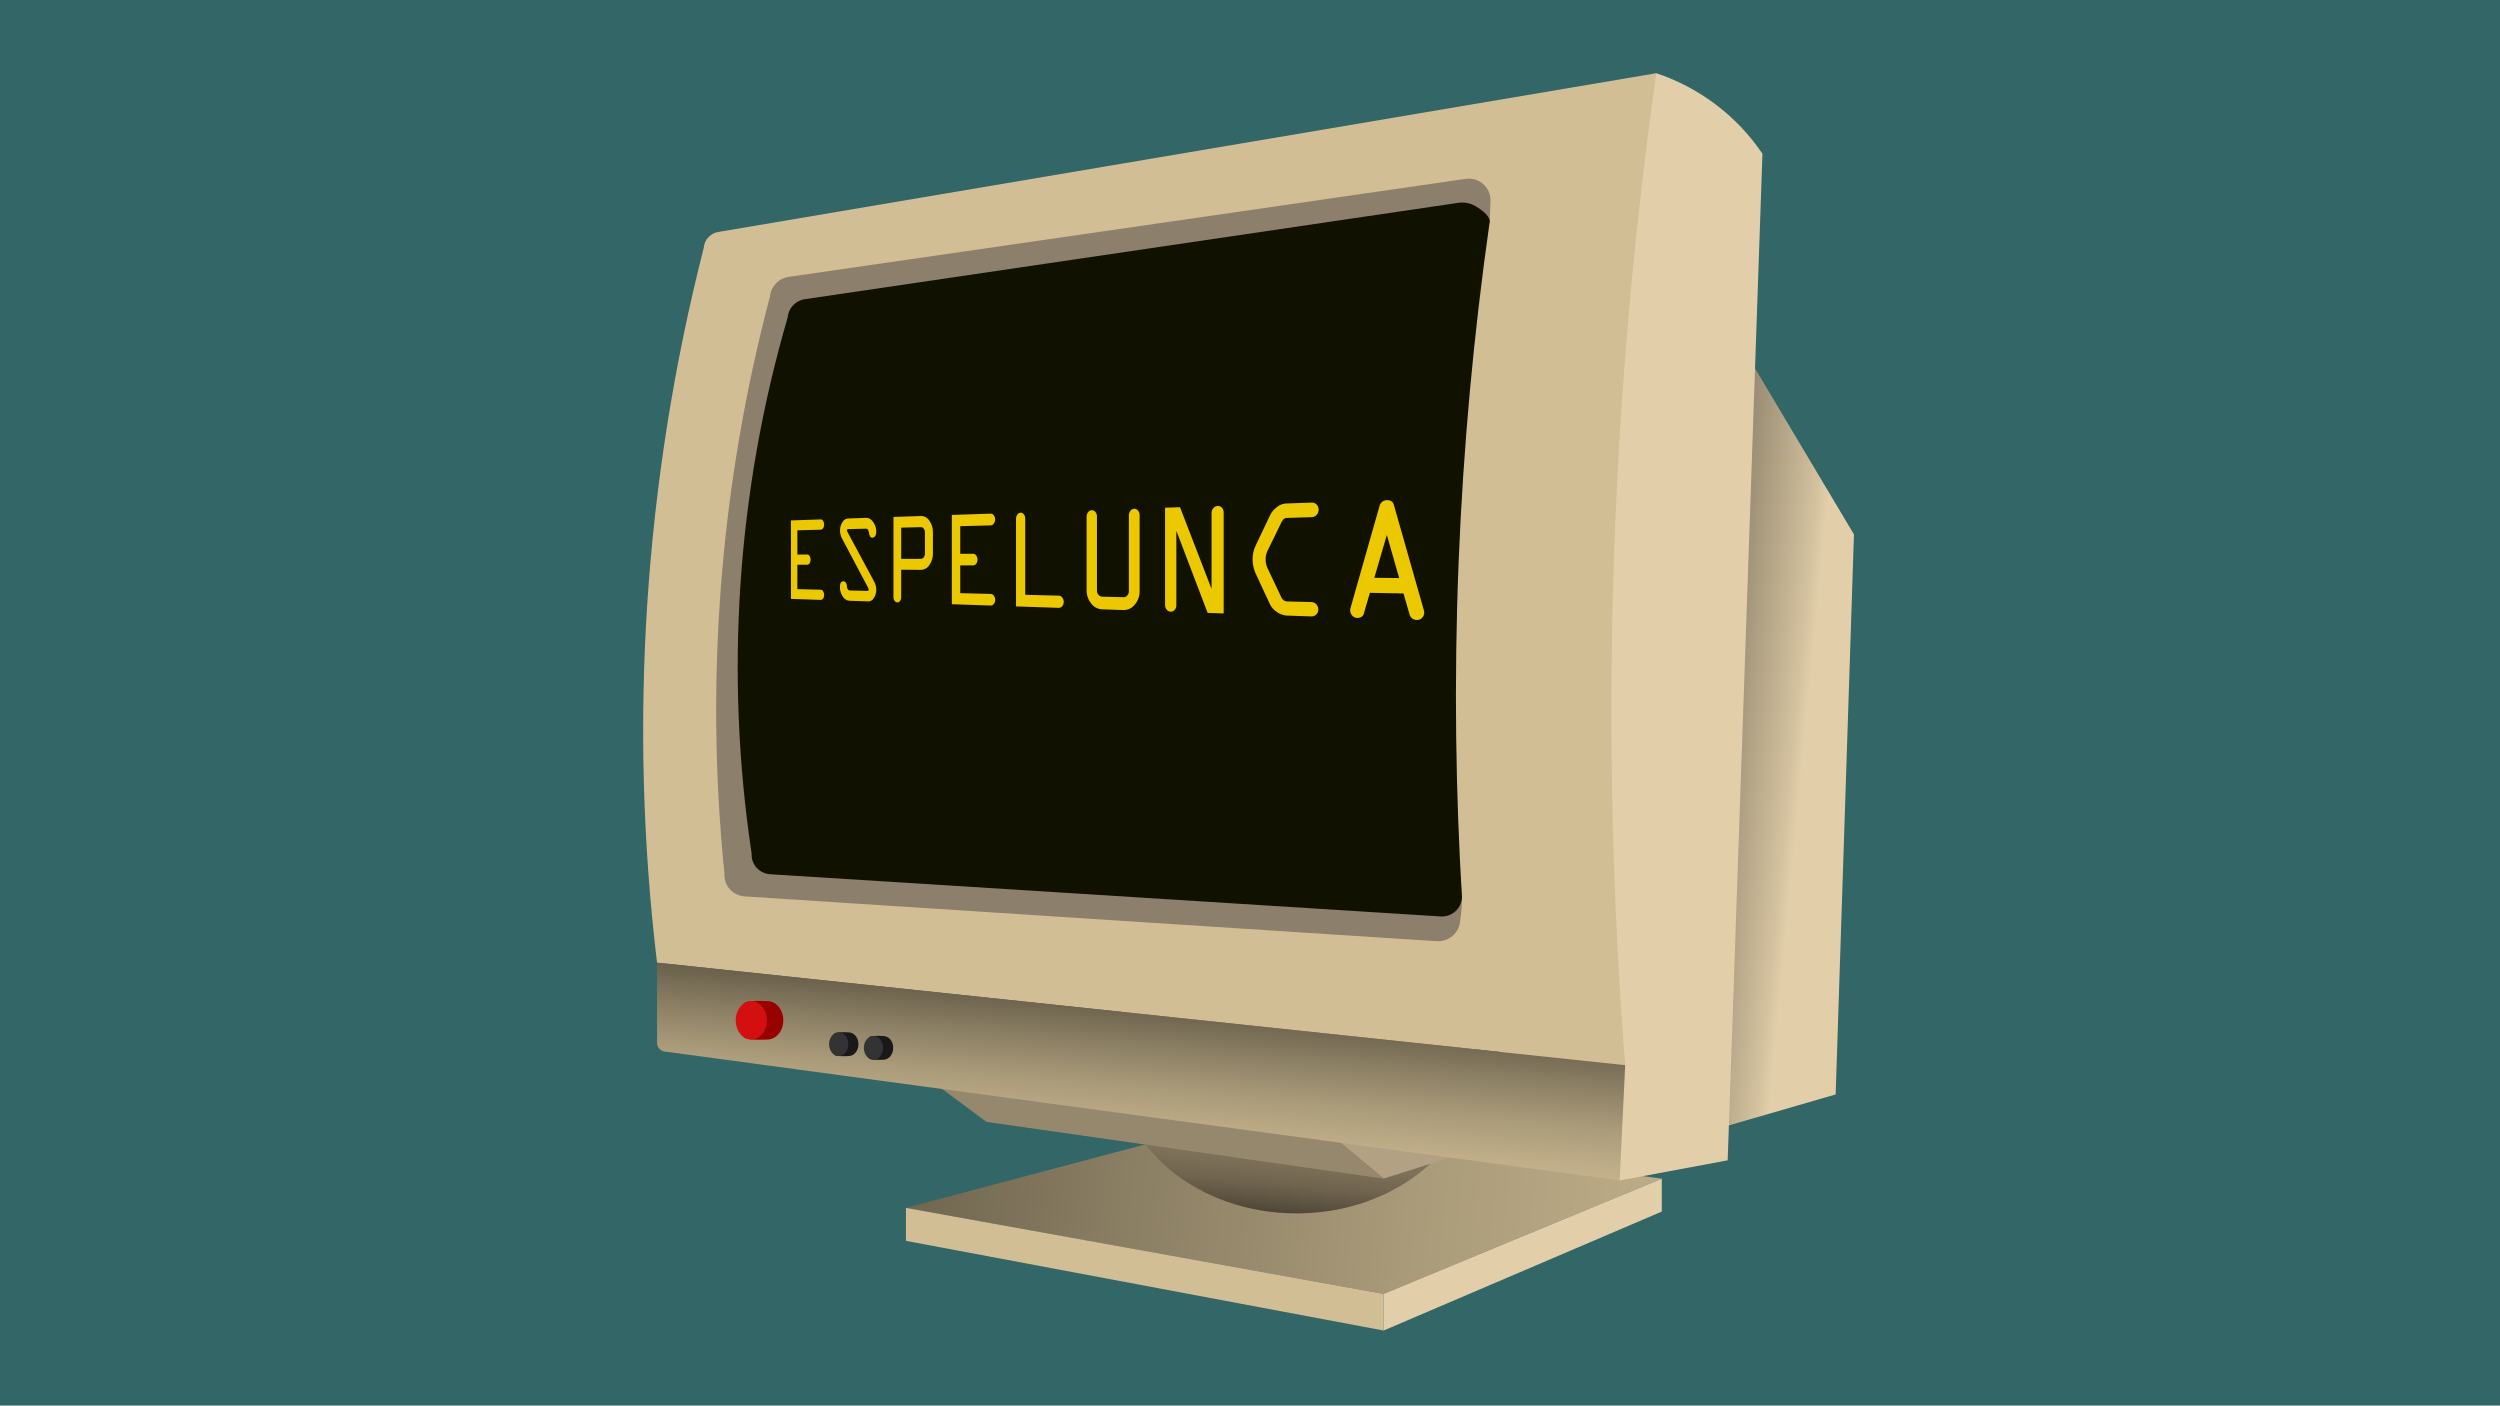
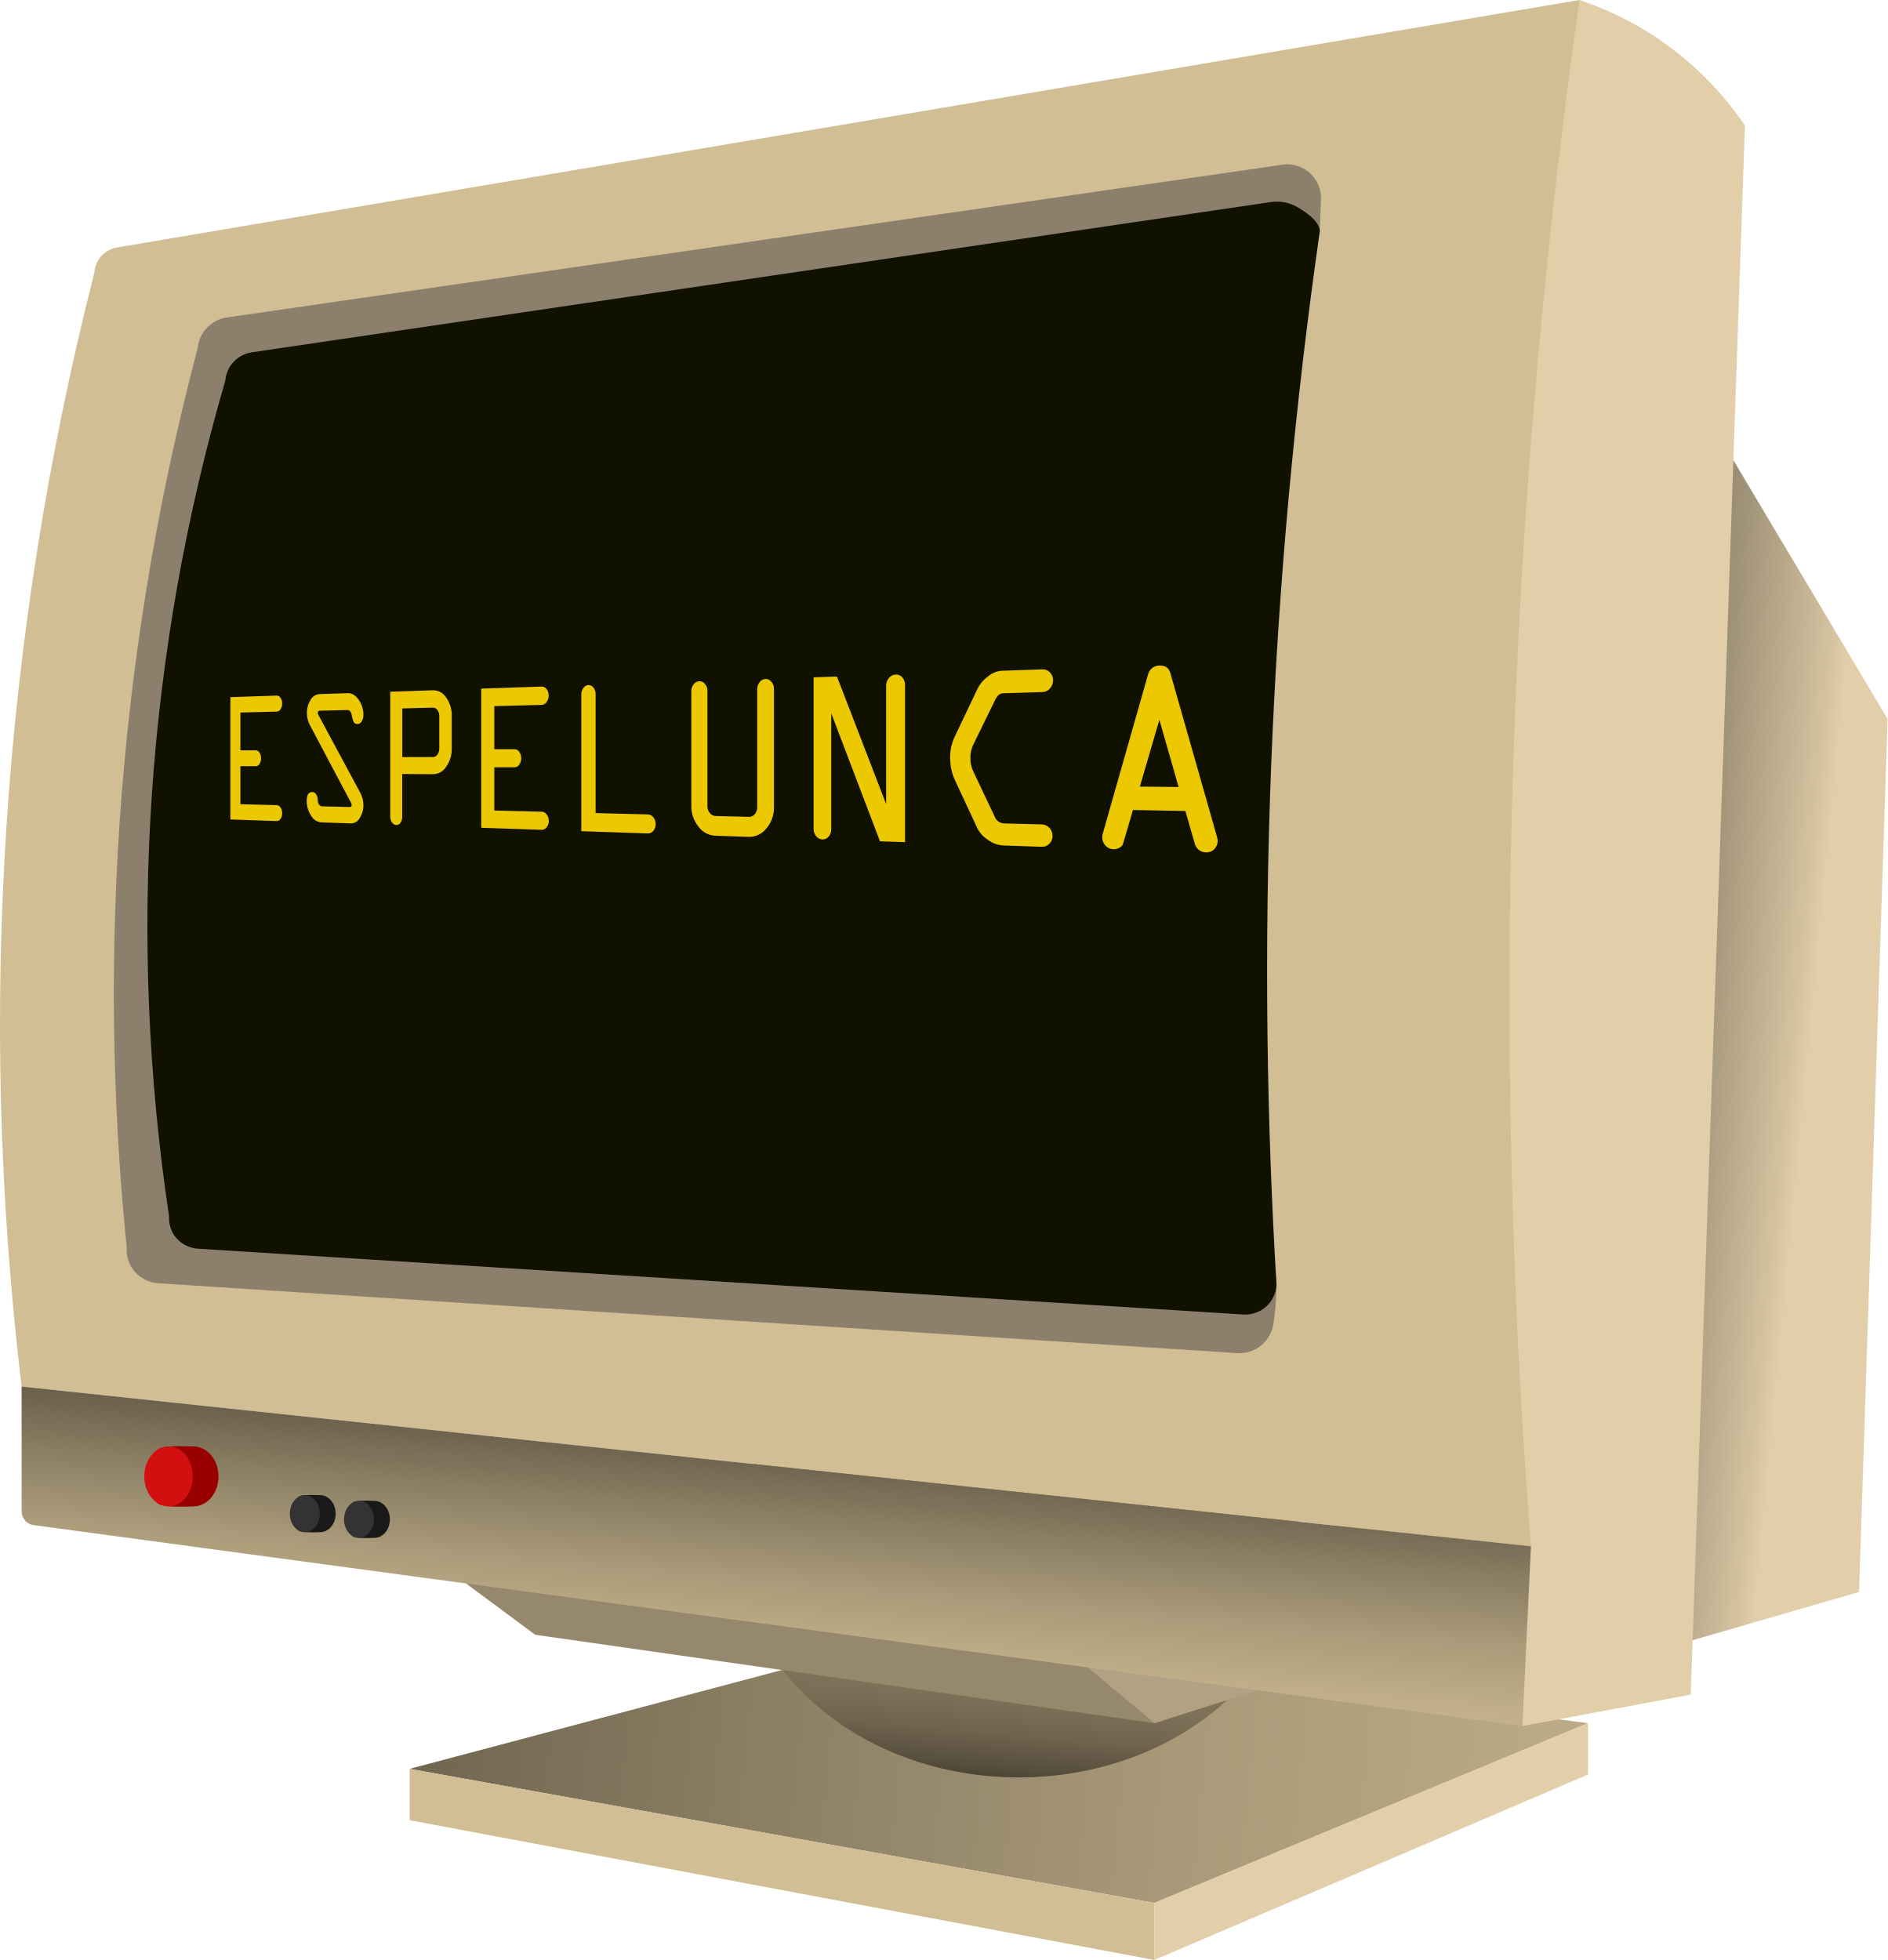
- <svg xmlns="http://www.w3.org/2000/svg" xmlns:xlink="http://www.w3.org/1999/xlink" viewBox="0 0 1366 768">
+ <svg xmlns="http://www.w3.org/2000/svg" xmlns:xlink="http://www.w3.org/1999/xlink" viewBox="351.423 40 661.577 687">
  <defs>
-     <style>.cls-1{fill:#366;}.cls-2{fill:url(#Gradiente_sem_nome_12);}.cls-3{fill:url(#Gradiente_sem_nome_13);}.cls-4{fill:#b2a283;}.cls-5{fill:#96886c;}.cls-6{fill:#d1be95;}.cls-7{fill:#e2cfaa;}.cls-8{fill:url(#Gradiente_sem_nome_6);}.cls-9{fill:url(#Gradiente_sem_nome_3);}.cls-10{fill:#8c806c;}.cls-11{fill:#010;}.cls-12{fill:#900;}.cls-13{fill:#d30f0f;}.cls-14{fill:#191919;}.cls-15{fill:#333;}.cls-16{fill:#0c0;}</style>
    <linearGradient id="Gradiente_sem_nome_12" x1="2338.08" y1="816.38" x2="128.71" y2="603.64" gradientUnits="userSpaceOnUse">
      <stop offset="0.51" stop-color="#d1be95" />
      <stop offset="0.58" stop-color="#cdba92" />
      <stop offset="0.64" stop-color="#bfae88" />
      <stop offset="0.71" stop-color="#a99a79" />
      <stop offset="0.78" stop-color="#8a7e63" />
      <stop offset="0.86" stop-color="#635a46" />
      <stop offset="0.93" stop-color="#332e24" />
      <stop offset="1" />
    </linearGradient>
    <linearGradient id="Gradiente_sem_nome_13" x1="725.05" y1="395.1" x2="699.13" y2="685.44" gradientUnits="userSpaceOnUse">
      <stop offset="0.8" stop-color="#82745b" />
      <stop offset="0.83" stop-color="#7d7058" />
      <stop offset="0.87" stop-color="#6f634e" />
      <stop offset="0.91" stop-color="#574e3d" />
      <stop offset="0.95" stop-color="#363026" />
      <stop offset="0.99" stop-color="#0c0b09" />
      <stop offset="1" />
    </linearGradient>
    <linearGradient id="Gradiente_sem_nome_6" x1="1327.38" y1="442.41" x2="670.61" y2="379.18" gradientUnits="userSpaceOnUse">
      <stop offset="0.52" stop-color="#e2cfaa" />
      <stop offset="0.53" stop-color="#d4c29f" />
      <stop offset="0.58" stop-color="#a3957a" />
      <stop offset="0.63" stop-color="#776d5a" />
      <stop offset="0.68" stop-color="#524b3e" />
      <stop offset="0.73" stop-color="#343027" />
      <stop offset="0.79" stop-color="#1d1b16" />
      <stop offset="0.85" stop-color="#0d0c0a" />
      <stop offset="0.91" stop-color="#030302" />
      <stop offset="1" />
    </linearGradient>
    <linearGradient id="Gradiente_sem_nome_3" x1="601.2" y1="823.29" x2="629.51" y2="499.68" xlink:href="#Gradiente_sem_nome_12" />
+     <style>.cls-1{fill:#366;}.cls-2{fill:url(#Gradiente_sem_nome_12);}.cls-3{fill:url(#Gradiente_sem_nome_13);}.cls-4{fill:#b2a283;}.cls-5{fill:#96886c;}.cls-6{fill:#d1be95;}.cls-7{fill:#e2cfaa;}.cls-8{fill:url(#Gradiente_sem_nome_6);}.cls-9{fill:url(#Gradiente_sem_nome_3);}.cls-10{fill:#8c806c;}.cls-11{fill:#010;}.cls-12{fill:#900;}.cls-13{fill:#d30f0f;}.cls-14{fill:#191919;}.cls-15{fill:#333;}.cls-16{fill:#0c0;}</style>
  </defs>
-   <g id="Camada_1" data-name="Camada 1">
-     <rect class="cls-1" width="1366" height="768" />
-   </g>
  <g id="base">
    <polygon class="cls-2" points="495 660 756 707 908 644 672 613 495 660" />
    <ellipse class="cls-3" cx="708.5" cy="580.5" rx="98.5" ry="82.5" />
    <polygon class="cls-4" points="800 630 756 644 727.68 620.4 808 612 800 630" />
    <polygon class="cls-5" points="508 590 539 613 756 644 696 594 508 590" />
    <polygon class="cls-6" points="495 678 756 727 756 707 495 660 495 660 495 678" />
    <polygon class="cls-7" points="756 707 908 644 908 662 756 727 756 707" />
  </g>
  <g id="tela">
    <polygon class="cls-8" points="954 193 1013 292 1003 598 934 618 954 193" />
    <path class="cls-7" d="M885,645l59-11L963,84a113.29,113.29,0,0,0-58-44c-24.82,19.23-119.88,97.53-147,238-30.74,159.18,48.79,279,64,301Z" />
    <path class="cls-6" d="M359,526a1066.54,1066.54,0,0,1,25.51-390.5,9.62,9.62,0,0,1,2.43-5.75,9.44,9.44,0,0,1,5.47-3L905,40a2488.84,2488.84,0,0,0-24,297c-1.83,88.19,1.17,170.2,7,245Z" />
    <path class="cls-9" d="M885,645l3-63L359,526v43.74a4.87,4.87,0,0,0,4.22,4.83Z" />
    <path class="cls-10" d="M800.66,97.76,431.09,151.25A12,12,0,0,0,420.71,162a884.34,884.34,0,0,0-24.87,315.33,11.56,11.56,0,0,0,2.88,8.47,12,12,0,0,0,8.24,4l377.9,24.47a12.08,12.08,0,0,0,13-11.3c.59-3.17,3.14-24-3.86-26a121.68,121.68,0,0,0-13-47L515.91,348.05a11.61,11.61,0,0,1-2.87-1.3c-29.25-18.73-29.21-60.54.15-79.77a12.19,12.19,0,0,1,2.37-1.18L794,156c4.53-1.7,19.8-30.32,20-35l.4-11.33A11.8,11.8,0,0,0,800.66,97.76Z" />
    <path class="cls-11" d="M806.12,112.58a14.36,14.36,0,0,0-9.3-1.76l-357,52.65a10.92,10.92,0,0,0-9.43,9.93,683.68,683.68,0,0,0-19.69,293.06,10.51,10.51,0,0,0,2.68,7.66,11.07,11.07,0,0,0,7.52,3.57L787,500.74a11,11,0,0,0,11.83-10.29C795.47,434.73,794.34,373.29,797,307a1835.42,1835.42,0,0,1,17-186C814,120.47,814,117.15,806.12,112.58Z" style="fill: rgb(17, 17, 0);" />
  </g>
  <g id="btn">
    <path class="cls-12" d="M428,557.5c0,5.8-3.81,10.3-8.5,10.5-23.5,1-8.5-4.7-8.5-10.5S396,546,419.5,547C424.19,547.2,428,551.7,428,557.5Z" />
    <ellipse class="cls-13" cx="410.5" cy="557.5" rx="8.5" ry="10.5" />
    <path class="cls-14" d="M488.06,572.56c0,3.58-2.35,6.36-5.25,6.48-14.52.62-5.25-2.9-5.25-6.48s-9.27-7.11,5.25-6.49C485.71,566.19,488.06,569,488.06,572.56Z" />
    <ellipse class="cls-15" cx="477.25" cy="572.56" rx="5.25" ry="6.49" />
    <path class="cls-14" d="M469.06,570.56c0,3.58-2.35,6.36-5.25,6.48-14.52.62-5.25-2.9-5.25-6.48s-9.27-7.11,5.25-6.49C466.71,564.19,469.06,567,469.06,570.56Z" />
    <ellipse class="cls-15" cx="458.25" cy="570.56" rx="5.25" ry="6.49" />
  </g>
  <g id="logo">
    <path class="cls-16" d="M448.43,289.43l-12.75.32V303l5.43,0a1.52,1.52,0,0,1,1.27.82,3.41,3.41,0,0,1,.54,1.93,3.64,3.64,0,0,1-.53,2,1.52,1.52,0,0,1-1.28.81l-5.43,0v13.34l12.79.32a1.65,1.65,0,0,1,1.3.85,3.55,3.55,0,0,1,.55,2,3.26,3.26,0,0,1-.57,1.95,1.54,1.54,0,0,1-1.32.77l-16.26-.56V284.36l16.26-.55a1.51,1.51,0,0,1,1.32.8,3.41,3.41,0,0,1,.57,2,3.45,3.45,0,0,1-.57,2A1.65,1.65,0,0,1,448.43,289.43Z" style="fill: rgb(236, 200, 0);" />
    <path class="cls-16" d="M463.3,283.3l10.17-.34c1.27,0,2.47.69,3.6,2.2a9,9,0,0,1,1.72,5.61,3.66,3.66,0,0,1-.61,2.12,1.75,1.75,0,0,1-1.35.89,1.45,1.45,0,0,1-1.41-.65,9.12,9.12,0,0,1-.72-2.48c-.23-1.21-.74-1.8-1.53-1.78l-9.67.24a.62.62,0,0,0-.69.68,1.81,1.81,0,0,0,.28.94l14.62,27.18a9,9,0,0,1,1.08,4.31,7.9,7.9,0,0,1-1.31,4.52,3.43,3.43,0,0,1-2.89,1.87L464,328.25a4.46,4.46,0,0,1-3.58-2.42,9.31,9.31,0,0,1-1.5-5.1c0-2.11.66-3.15,2-3.12a1.62,1.62,0,0,1,1.33.85,3.53,3.53,0,0,1,.54,2,2.58,2.58,0,0,0,.43,1.53,1.32,1.32,0,0,0,1.06.64l9.75.24c.42,0,.64-.23.64-.72a1.88,1.88,0,0,0-.29-.9L460,294.08a8.74,8.74,0,0,1-1-4.15,8.29,8.29,0,0,1,1.27-4.59A3.86,3.86,0,0,1,463.3,283.3Z" style="fill: rgb(236, 200, 0);" />
    <path class="cls-16" d="M488.2,326.13V282.46l15-.51a5.35,5.35,0,0,1,4.6,2.55,10.5,10.5,0,0,1,1.95,6.41v11.4a10.66,10.66,0,0,1-1.94,6.43,5.52,5.52,0,0,1-4.61,2.63l-10.8-.08v15a3.51,3.51,0,0,1-.61,2.08,1.71,1.71,0,0,1-1.48.81,1.87,1.87,0,0,1-1.51-.91A3.57,3.57,0,0,1,488.2,326.13Zm4.22-20.77h10.8a1.86,1.86,0,0,0,1.52-.88,3.53,3.53,0,0,0,.65-2.14V291a3.47,3.47,0,0,0-.65-2.12,1.81,1.81,0,0,0-1.52-.84l-10.8.27Z" style="fill: rgb(236, 200, 0);" />
    <path class="cls-16" d="M524.68,287.5v15.1l7.08,0a2,2,0,0,1,1.65.93,3.58,3.58,0,0,1,.7,2.21,3.74,3.74,0,0,1-.69,2.28,2,2,0,0,1-1.66.92l-7.08,0V324.1l16.68.42a2.18,2.18,0,0,1,1.69,1,3.64,3.64,0,0,1,.73,2.28A3.4,3.4,0,0,1,543,330a2.1,2.1,0,0,1-1.73.86l-21.19-.72V281.37l21.19-.72a2,2,0,0,1,1.73.9,3.84,3.84,0,0,1,0,4.53,2.21,2.21,0,0,1-1.73,1Z" style="fill: rgb(236, 200, 0);" />
    <path class="cls-16" d="M581.22,328.88a3.57,3.57,0,0,1-.81,2.35,2.37,2.37,0,0,1-1.91.9l-23.34-.79V283.41a3.74,3.74,0,0,1,.74-2.29,2.27,2.27,0,0,1,1.76-1,2.12,2.12,0,0,1,1.77.91,3.57,3.57,0,0,1,.75,2.27V325l18.32.46a2.54,2.54,0,0,1,1.91,1A3.76,3.76,0,0,1,581.22,328.88Z" style="fill: rgb(236, 200, 0);" />
    <path class="cls-16" d="M593.72,322.45v-40.1a3.92,3.92,0,0,1,.82-2.48,2.57,2.57,0,0,1,2-1.1,2.38,2.38,0,0,1,2,1,3.59,3.59,0,0,1,.83,2.37v40.47a3.66,3.66,0,0,0,.83,2.36,2.6,2.6,0,0,0,2,1.05l11.7.29a2.52,2.52,0,0,0,2.05-.94,3.53,3.53,0,0,0,.86-2.4V281.67a4,4,0,0,1,.85-2.57,2.71,2.71,0,0,1,2.07-1.11,2.5,2.5,0,0,1,2.09,1,3.78,3.78,0,0,1,.87,2.53V323A11.08,11.08,0,0,1,620,330.4a7.55,7.55,0,0,1-6.17,2.93l-11.7-.4a7.7,7.7,0,0,1-5.92-3.2A11.33,11.33,0,0,1,593.72,322.45Z" style="fill: rgb(236, 200, 0);" />
    <path class="cls-16" d="M668.62,280.13v55.05l-8.77-.29L642.76,290V330.7a3.67,3.67,0,0,1-.91,2.53,2.68,2.68,0,0,1-2.19,1,2.87,2.87,0,0,1-2.18-1.12,3.84,3.84,0,0,1-.89-2.56V277.41l8.17-.28L662,321.82V280.33a4,4,0,0,1,1-2.7,3.15,3.15,0,0,1,2.35-1.2,2.87,2.87,0,0,1,2.33,1A3.87,3.87,0,0,1,668.62,280.13Z" style="fill: rgb(236, 200, 0);" />
    <path class="cls-16" d="M703.46,328.63l13.09.33a3.69,3.69,0,0,1,2.66,1.21,4,4,0,0,1,1.12,2.82,3.72,3.72,0,0,1-1.12,2.76,3.51,3.51,0,0,1-2.66,1.06L703,336.35a10,10,0,0,1-5.24-1.92,10.48,10.48,0,0,1-3.73-4l-8-17.17a18.65,18.65,0,0,1-1.59-7.5,16.7,16.7,0,0,1,1.51-7.36l8.09-17a12.09,12.09,0,0,1,3.64-4.29,8.5,8.5,0,0,1,4.82-2l14.31-.49a3.35,3.35,0,0,1,2.62,1.08,3.84,3.84,0,0,1,1.08,2.74,4.22,4.22,0,0,1-1.08,2.87,3.52,3.52,0,0,1-2.61,1.26L703,283c-1.13,0-2,.78-2.75,2.23l-7.81,16a9.94,9.94,0,0,0-.9,4.42,10.58,10.58,0,0,0,1,4.73L700,326.11A3.69,3.69,0,0,0,703.46,328.63Z" style="fill: rgb(236, 200, 0);" />
    <path class="cls-16" d="M738,331.94l15.78-55.48a4.08,4.08,0,0,1,4-3.17c2-.07,3.27.75,3.79,2.47L778,333.45a4.13,4.13,0,0,1,.2,1.26,4,4,0,0,1-1.19,2.93,3.6,3.6,0,0,1-2.73,1.12,4.06,4.06,0,0,1-4.14-3.15l-3.25-11.35-18.39-.35-3.42,11.71a2.28,2.28,0,0,1-1.17,1.42,3.77,3.77,0,0,1-2.23.62,3.83,3.83,0,0,1-2.83-1.29,4.27,4.27,0,0,1-1.11-3A5.16,5.16,0,0,1,738,331.94Zm19.77-39.65-6.84,23.42,13.58.14Z" style="fill: rgb(236, 200, 0);" />
  </g>
</svg>
